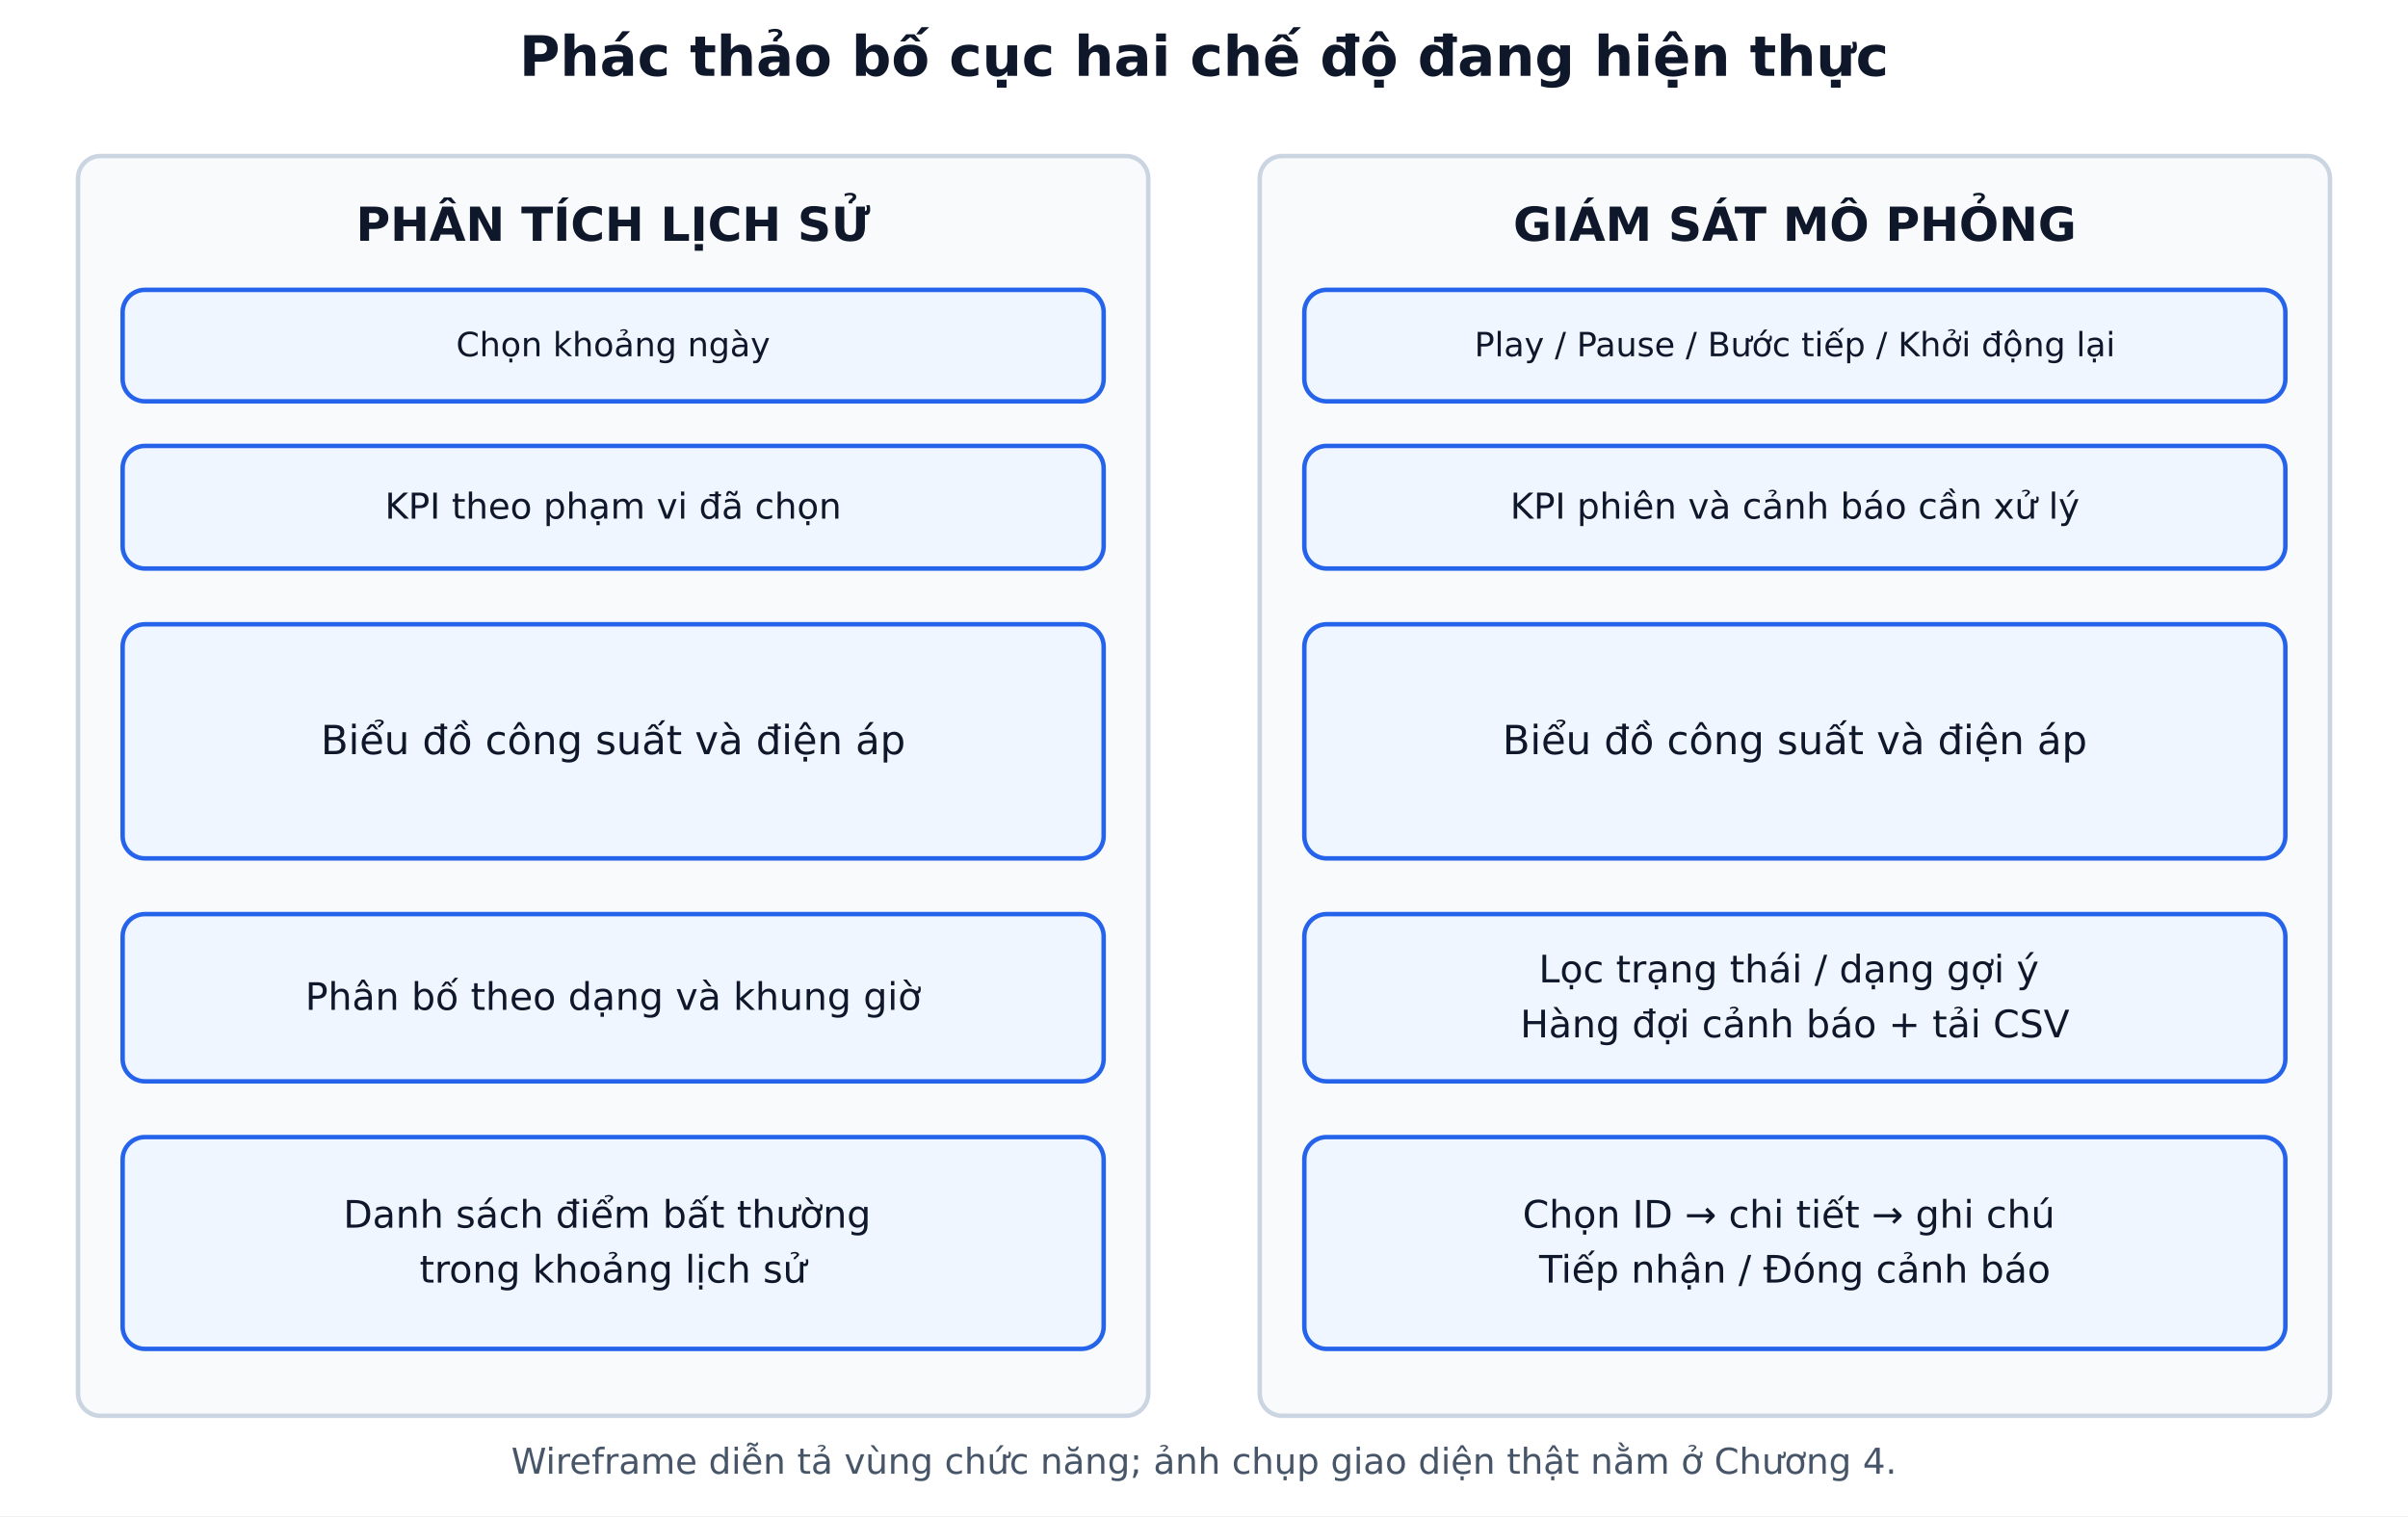
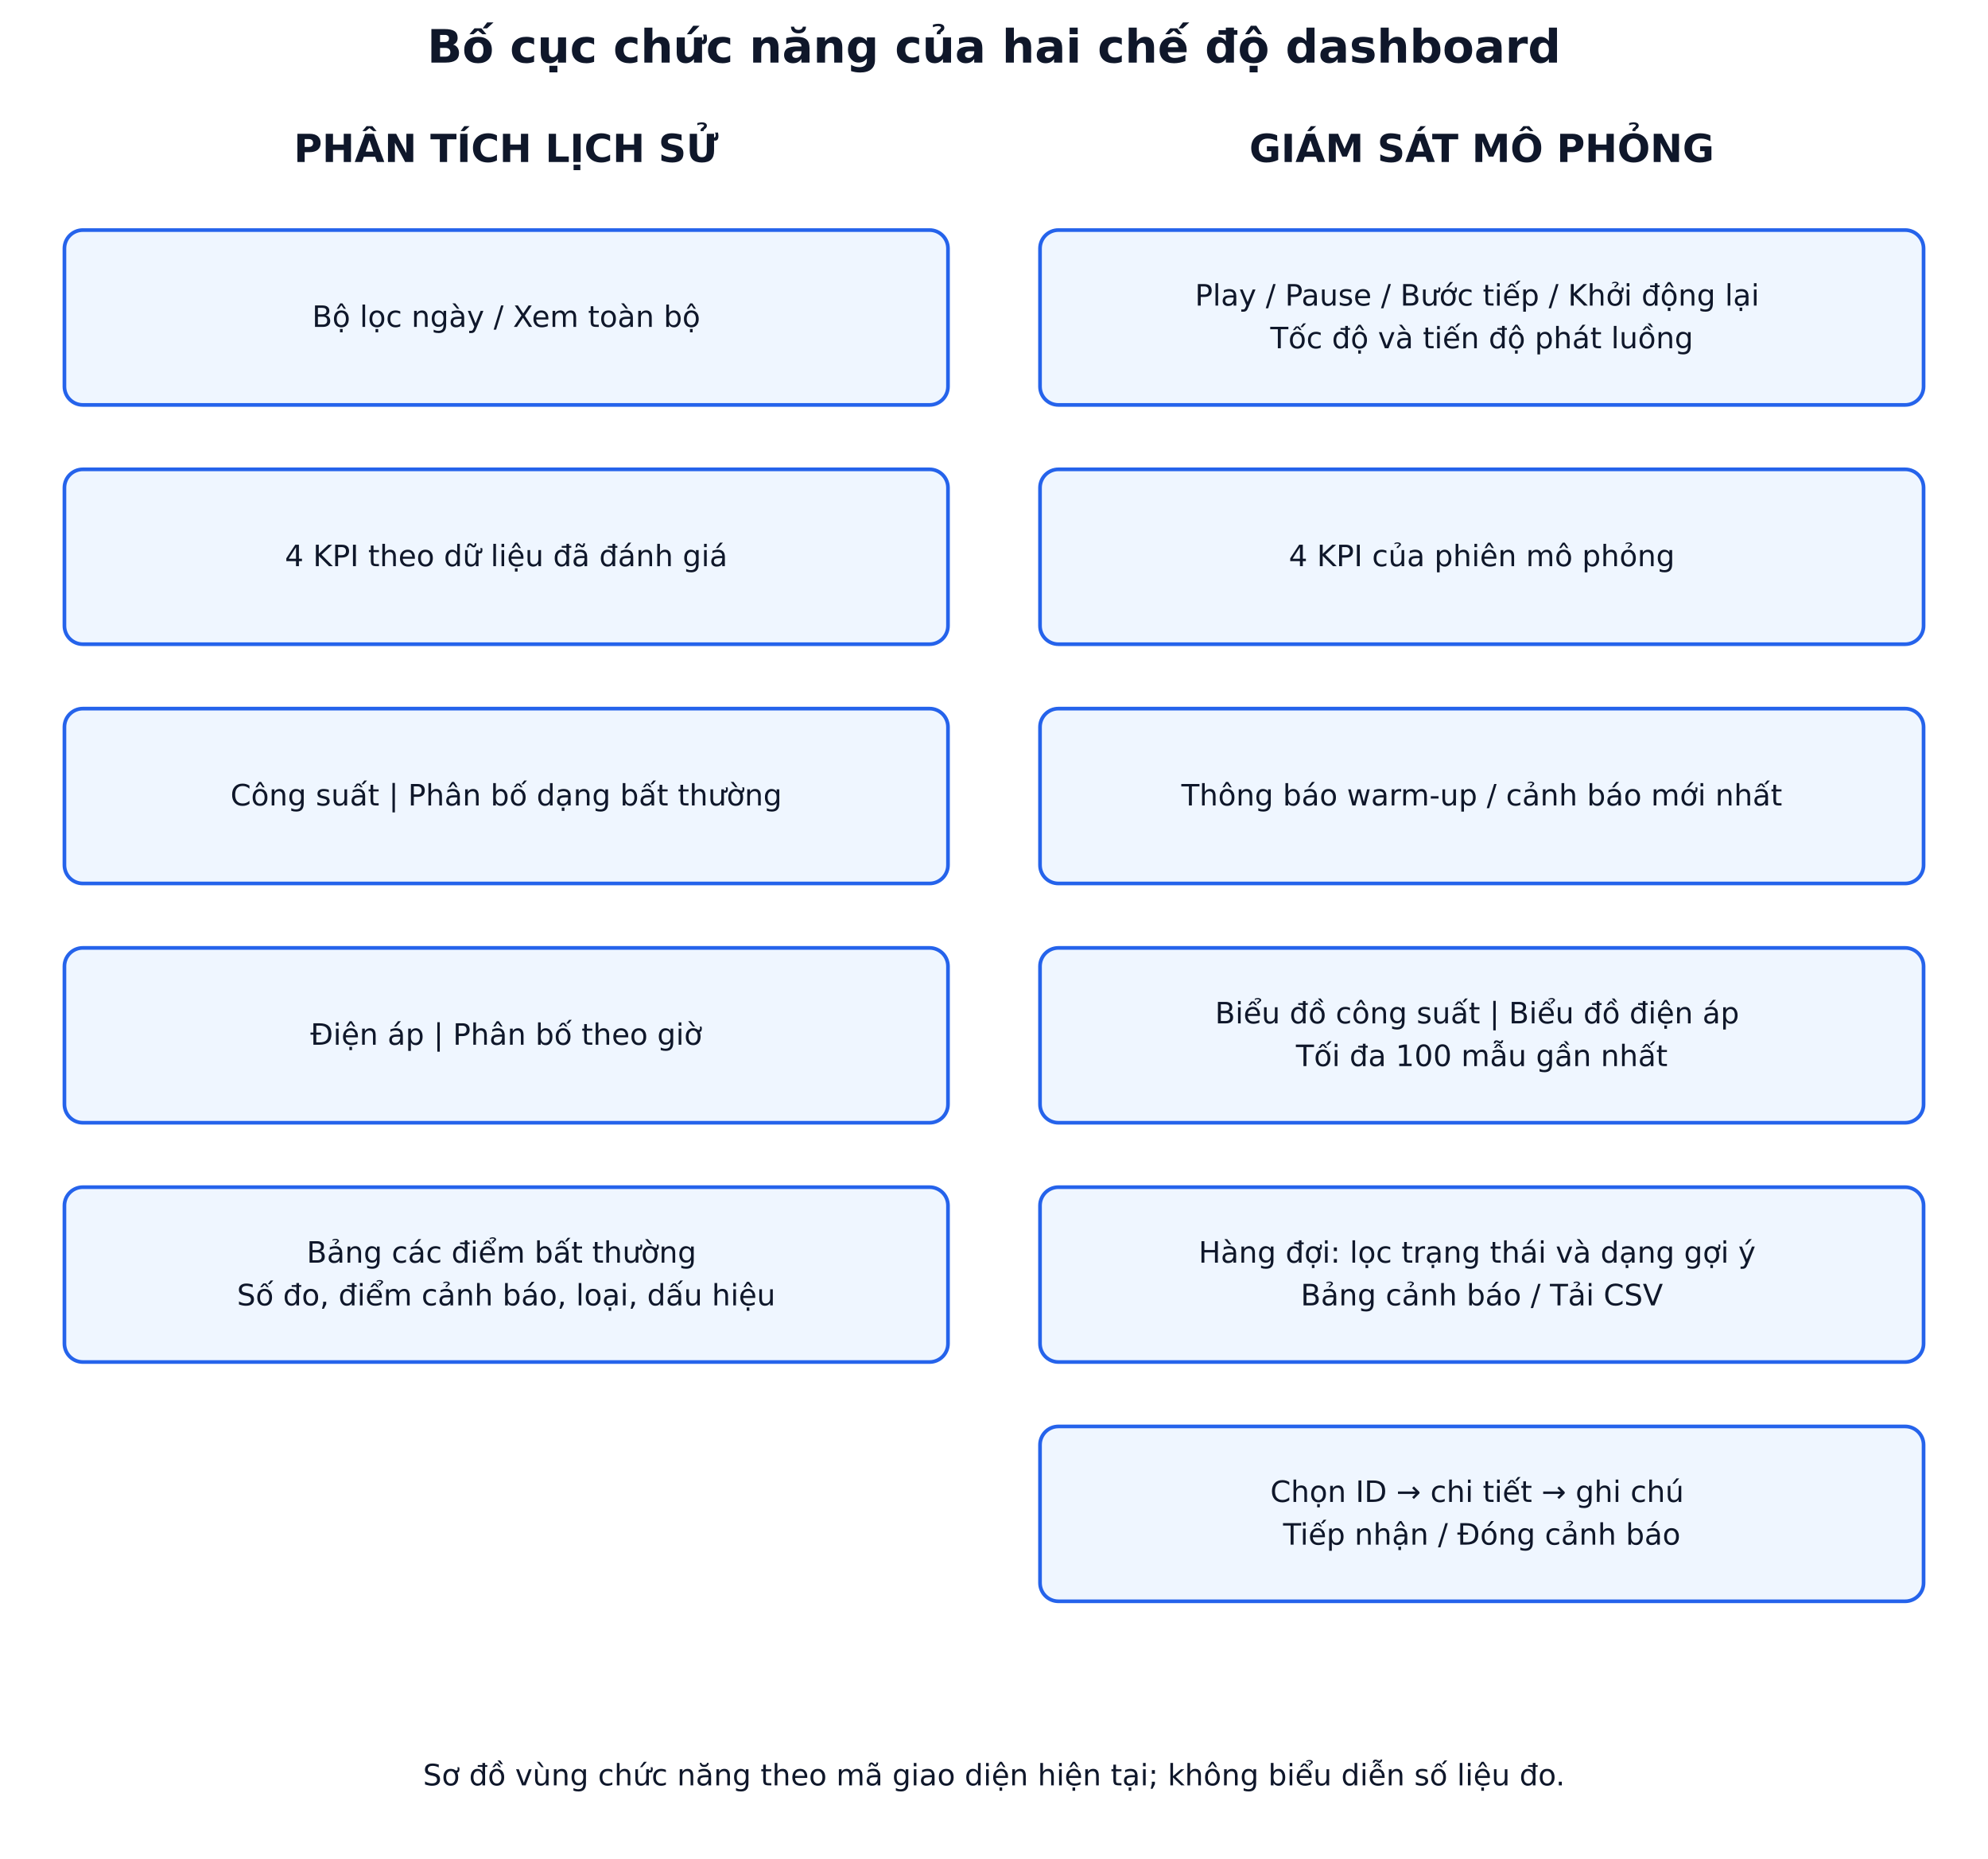
- <svg xmlns="http://www.w3.org/2000/svg" width="1080" height="680" viewBox="0 0 1080 680" role="img">
+ <svg xmlns="http://www.w3.org/2000/svg" width="1080" height="1010" viewBox="0 0 1080 1010" role="img">
  <defs>
    <marker id="arrow" viewBox="0 0 10 10" refX="9" refY="5" markerWidth="7" markerHeight="7" orient="auto-start-reverse">
      <path d="M 0 0 L 10 5 L 0 10 z" fill="#475569" />
    </marker>
  </defs>
-   <rect width="1080" height="680" fill="white" />
+   <rect width="1080" height="1010" fill="white" />
  <g font-family="DejaVu Sans, Arial, sans-serif" font-size="17" fill="#0f172a">
    <text x="540" y="34" text-anchor="middle" font-size="25" fill="#0f172a" font-weight="bold">
-       <tspan x="540" dy="0">Phác thảo bố cục hai chế độ đang hiện thực</tspan>
+       <tspan x="540" dy="0">Bố cục chức năng của hai chế độ dashboard</tspan>
    </text>
-     <rect x="35" y="70" width="480" height="565" rx="10" fill="#f8fafc" stroke="#cbd5e1" stroke-width="2" />
-     <text x="275.0" y="357.94" text-anchor="middle" font-size="17" fill="#0f172a" font-weight="normal">
-       <tspan x="275.0" dy="0" />
-     </text>
-     <text x="275" y="108" text-anchor="middle" font-size="21" fill="#0f172a" font-weight="bold">
+     <text x="275" y="88" text-anchor="middle" font-size="21" fill="#0f172a" font-weight="bold">
      <tspan x="275" dy="0">PHÂN TÍCH LỊCH SỬ</tspan>
    </text>
-     <rect x="55" y="130" width="440" height="50" rx="10" fill="#eff6ff" stroke="#2563eb" stroke-width="2" />
-     <text x="275.0" y="159.8" text-anchor="middle" font-size="15" fill="#0f172a" font-weight="normal">
-       <tspan x="275.0" dy="0">Chọn khoảng ngày</tspan>
+     <rect x="35" y="125" width="480" height="95" rx="10" fill="#eff6ff" stroke="#2563eb" stroke-width="2" />
+     <text x="275.0" y="177.62" text-anchor="middle" font-size="16" fill="#0f172a" font-weight="normal">
+       <tspan x="275.0" dy="0">Bộ lọc ngày / Xem toàn bộ</tspan>
    </text>
-     <rect x="55" y="200" width="440" height="55" rx="10" fill="#eff6ff" stroke="#2563eb" stroke-width="2" />
-     <text x="275.0" y="232.62" text-anchor="middle" font-size="16" fill="#0f172a" font-weight="normal">
-       <tspan x="275.0" dy="0">KPI theo phạm vi đã chọn</tspan>
+     <rect x="35" y="255" width="480" height="95" rx="10" fill="#eff6ff" stroke="#2563eb" stroke-width="2" />
+     <text x="275.0" y="307.62" text-anchor="middle" font-size="16" fill="#0f172a" font-weight="normal">
+       <tspan x="275.0" dy="0">4 KPI theo dữ liệu đã đánh giá</tspan>
    </text>
-     <rect x="55" y="280" width="440" height="105" rx="10" fill="#eff6ff" stroke="#2563eb" stroke-width="2" />
-     <text x="275.0" y="338.26" text-anchor="middle" font-size="18" fill="#0f172a" font-weight="normal">
-       <tspan x="275.0" dy="0">Biểu đồ công suất và điện áp</tspan>
+     <rect x="35" y="385" width="480" height="95" rx="10" fill="#eff6ff" stroke="#2563eb" stroke-width="2" />
+     <text x="275.0" y="437.62" text-anchor="middle" font-size="16" fill="#0f172a" font-weight="normal">
+       <tspan x="275.0" dy="0">Công suất  |  Phân bố dạng bất thường</tspan>
    </text>
-     <rect x="55" y="410" width="440" height="75" rx="10" fill="#eff6ff" stroke="#2563eb" stroke-width="2" />
-     <text x="275.0" y="452.94" text-anchor="middle" font-size="17" fill="#0f172a" font-weight="normal">
-       <tspan x="275.0" dy="0">Phân bố theo dạng và khung giờ</tspan>
+     <rect x="35" y="515" width="480" height="95" rx="10" fill="#eff6ff" stroke="#2563eb" stroke-width="2" />
+     <text x="275.0" y="567.62" text-anchor="middle" font-size="16" fill="#0f172a" font-weight="normal">
+       <tspan x="275.0" dy="0">Điện áp  |  Phân bố theo giờ</tspan>
    </text>
-     <rect x="55" y="510" width="440" height="95" rx="10" fill="#eff6ff" stroke="#2563eb" stroke-width="2" />
-     <text x="275.0" y="550.615" text-anchor="middle" font-size="17" fill="#0f172a" font-weight="normal">
-       <tspan x="275.0" dy="0">Danh sách điểm bất thường</tspan>
-       <tspan x="275.0" dy="24.65">trong khoảng lịch sử</tspan>
+     <rect x="35" y="645" width="480" height="95" rx="10" fill="#eff6ff" stroke="#2563eb" stroke-width="2" />
+     <text x="275.0" y="686.02" text-anchor="middle" font-size="16" fill="#0f172a" font-weight="normal">
+       <tspan x="275.0" dy="0">Bảng các điểm bất thường</tspan>
+       <tspan x="275.0" dy="23.2">Số đo, điểm cảnh báo, loại, dấu hiệu</tspan>
    </text>
-     <rect x="565" y="70" width="480" height="565" rx="10" fill="#f8fafc" stroke="#cbd5e1" stroke-width="2" />
-     <text x="805.0" y="357.94" text-anchor="middle" font-size="17" fill="#0f172a" font-weight="normal">
-       <tspan x="805.0" dy="0" />
-     </text>
-     <text x="805" y="108" text-anchor="middle" font-size="21" fill="#0f172a" font-weight="bold">
+     <text x="805" y="88" text-anchor="middle" font-size="21" fill="#0f172a" font-weight="bold">
      <tspan x="805" dy="0">GIÁM SÁT MÔ PHỎNG</tspan>
    </text>
-     <rect x="585" y="130" width="440" height="50" rx="10" fill="#eff6ff" stroke="#2563eb" stroke-width="2" />
-     <text x="805.0" y="159.8" text-anchor="middle" font-size="15" fill="#0f172a" font-weight="normal">
+     <rect x="565" y="125" width="480" height="95" rx="10" fill="#eff6ff" stroke="#2563eb" stroke-width="2" />
+     <text x="805.0" y="166.02" text-anchor="middle" font-size="16" fill="#0f172a" font-weight="normal">
      <tspan x="805.0" dy="0">Play / Pause / Bước tiếp / Khởi động lại</tspan>
+       <tspan x="805.0" dy="23.2">Tốc độ và tiến độ phát luồng</tspan>
    </text>
-     <rect x="585" y="200" width="440" height="55" rx="10" fill="#eff6ff" stroke="#2563eb" stroke-width="2" />
-     <text x="805.0" y="232.62" text-anchor="middle" font-size="16" fill="#0f172a" font-weight="normal">
-       <tspan x="805.0" dy="0">KPI phiên và cảnh báo cần xử lý</tspan>
+     <rect x="565" y="255" width="480" height="95" rx="10" fill="#eff6ff" stroke="#2563eb" stroke-width="2" />
+     <text x="805.0" y="307.62" text-anchor="middle" font-size="16" fill="#0f172a" font-weight="normal">
+       <tspan x="805.0" dy="0">4 KPI của phiên mô phỏng</tspan>
    </text>
-     <rect x="585" y="280" width="440" height="105" rx="10" fill="#eff6ff" stroke="#2563eb" stroke-width="2" />
-     <text x="805.0" y="338.26" text-anchor="middle" font-size="18" fill="#0f172a" font-weight="normal">
-       <tspan x="805.0" dy="0">Biểu đồ công suất và điện áp</tspan>
+     <rect x="565" y="385" width="480" height="95" rx="10" fill="#eff6ff" stroke="#2563eb" stroke-width="2" />
+     <text x="805.0" y="437.62" text-anchor="middle" font-size="16" fill="#0f172a" font-weight="normal">
+       <tspan x="805.0" dy="0">Thông báo warm-up / cảnh báo mới nhất</tspan>
    </text>
-     <rect x="585" y="410" width="440" height="75" rx="10" fill="#eff6ff" stroke="#2563eb" stroke-width="2" />
-     <text x="805.0" y="440.615" text-anchor="middle" font-size="17" fill="#0f172a" font-weight="normal">
-       <tspan x="805.0" dy="0">Lọc trạng thái / dạng gợi ý</tspan>
-       <tspan x="805.0" dy="24.65">Hàng đợi cảnh báo + tải CSV</tspan>
+     <rect x="565" y="515" width="480" height="95" rx="10" fill="#eff6ff" stroke="#2563eb" stroke-width="2" />
+     <text x="805.0" y="556.02" text-anchor="middle" font-size="16" fill="#0f172a" font-weight="normal">
+       <tspan x="805.0" dy="0">Biểu đồ công suất  |  Biểu đồ điện áp</tspan>
+       <tspan x="805.0" dy="23.2">Tối đa 100 mẫu gần nhất</tspan>
    </text>
-     <rect x="585" y="510" width="440" height="95" rx="10" fill="#eff6ff" stroke="#2563eb" stroke-width="2" />
-     <text x="805.0" y="550.615" text-anchor="middle" font-size="17" fill="#0f172a" font-weight="normal">
+     <rect x="565" y="645" width="480" height="95" rx="10" fill="#eff6ff" stroke="#2563eb" stroke-width="2" />
+     <text x="805.0" y="686.02" text-anchor="middle" font-size="16" fill="#0f172a" font-weight="normal">
+       <tspan x="805.0" dy="0">Hàng đợi: lọc trạng thái và dạng gợi ý</tspan>
+       <tspan x="805.0" dy="23.2">Bảng cảnh báo / Tải CSV</tspan>
+     </text>
+     <rect x="565" y="775" width="480" height="95" rx="10" fill="#eff6ff" stroke="#2563eb" stroke-width="2" />
+     <text x="805.0" y="816.02" text-anchor="middle" font-size="16" fill="#0f172a" font-weight="normal">
      <tspan x="805.0" dy="0">Chọn ID → chi tiết → ghi chú</tspan>
-       <tspan x="805.0" dy="24.65">Tiếp nhận / Đóng cảnh báo</tspan>
+       <tspan x="805.0" dy="23.2">Tiếp nhận / Đóng cảnh báo</tspan>
    </text>
-     <text x="540" y="661" text-anchor="middle" font-size="16" fill="#475569" font-weight="normal">
-       <tspan x="540" dy="0">Wireframe diễn tả vùng chức năng; ảnh chụp giao diện thật nằm ở Chương 4.</tspan>
+     <text x="540" y="970" text-anchor="middle" font-size="16" fill="#0f172a" font-weight="normal">
+       <tspan x="540" dy="0">Sơ đồ vùng chức năng theo mã giao diện hiện tại; không biểu diễn số liệu đo.</tspan>
    </text>
  </g>
</svg>
